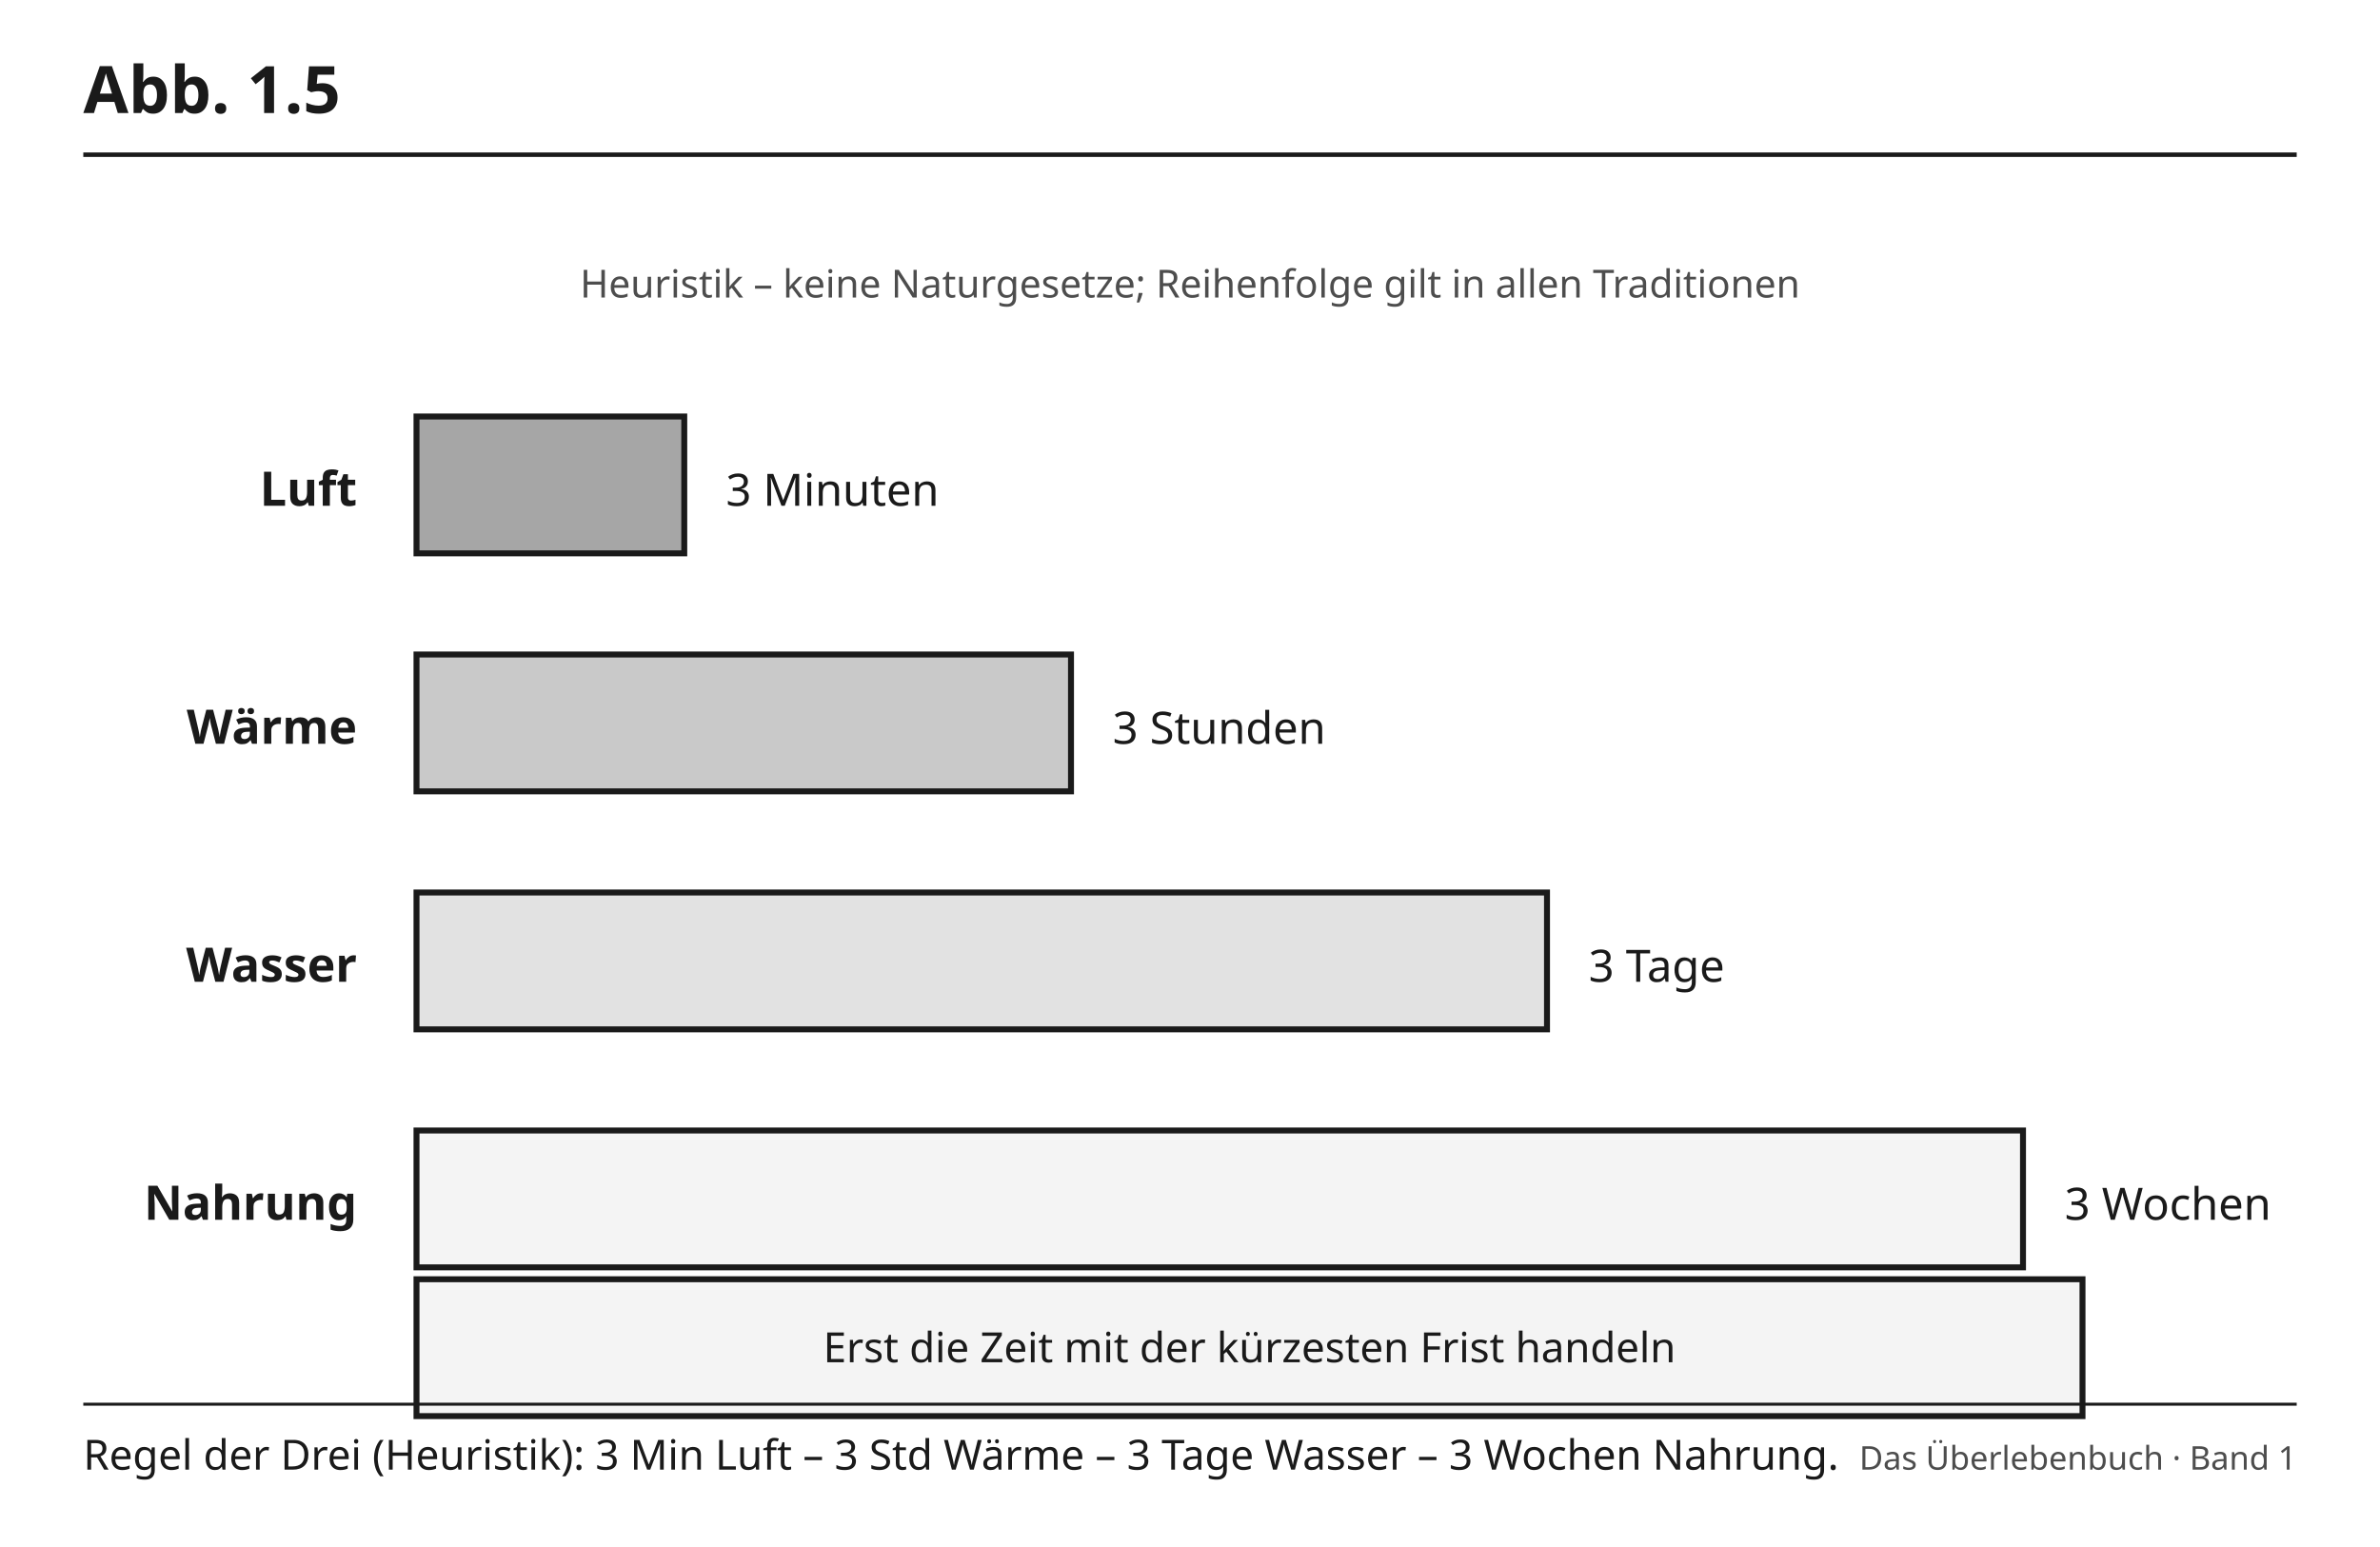
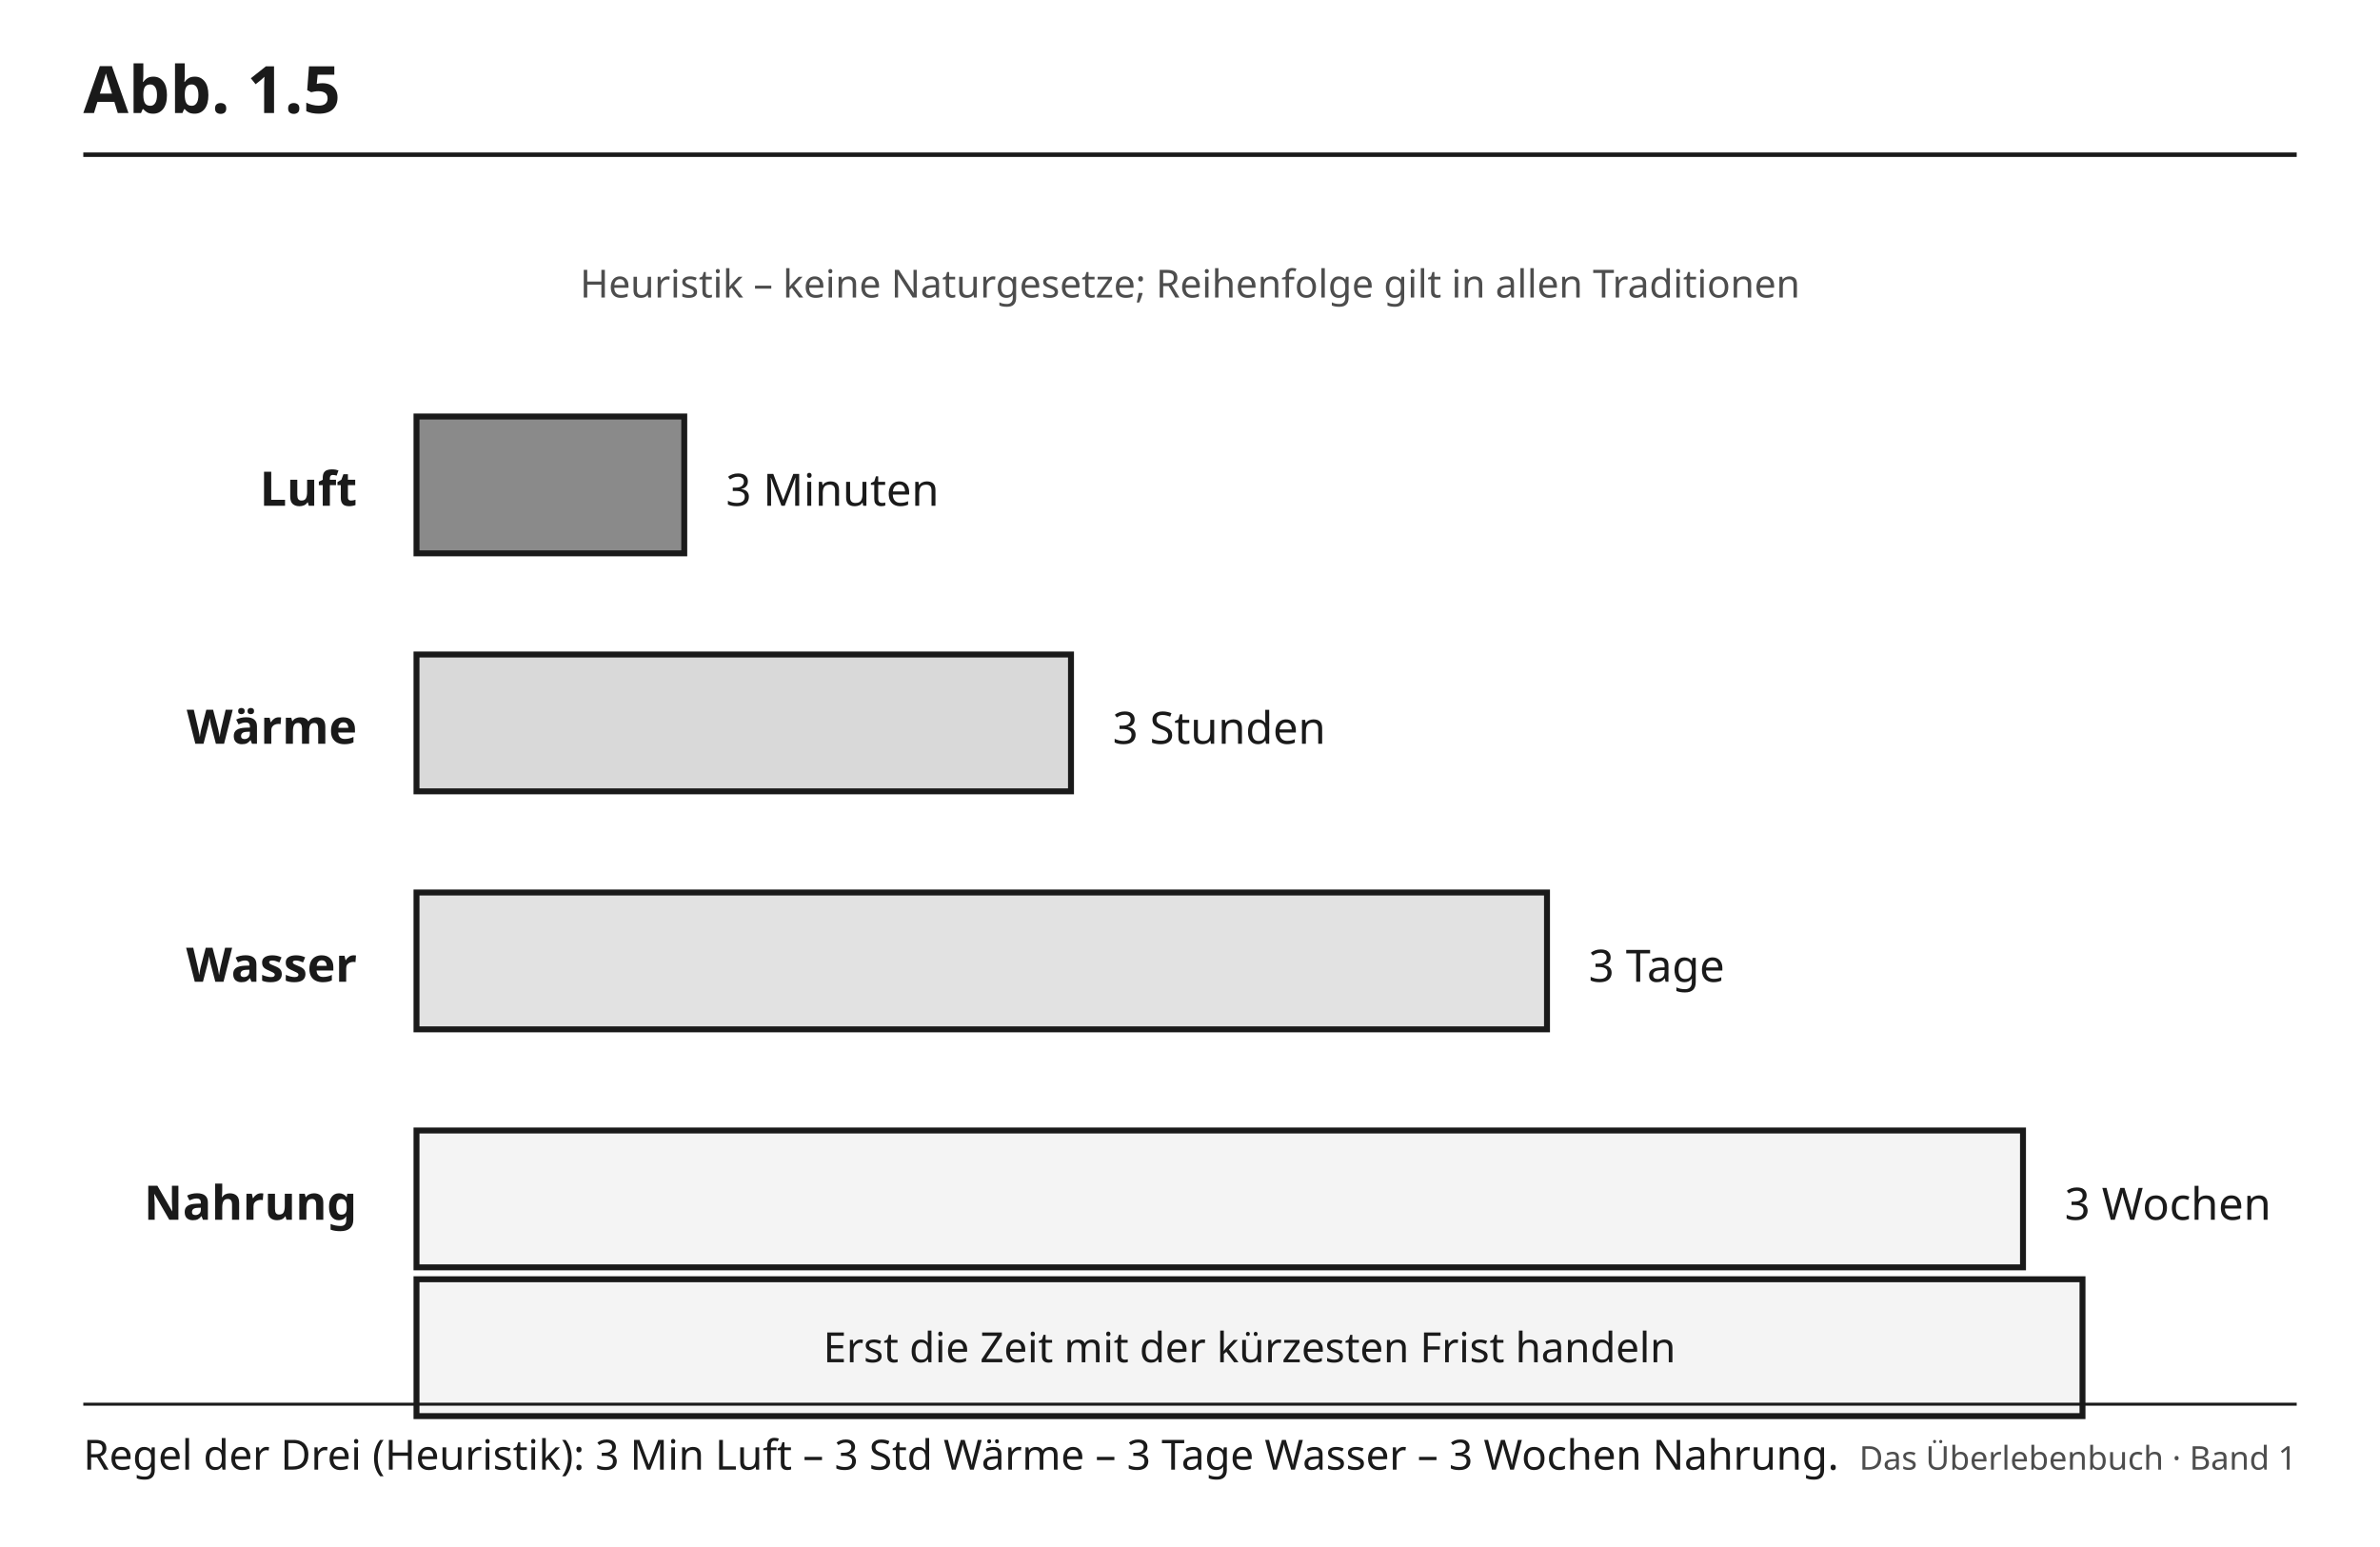
<svg xmlns="http://www.w3.org/2000/svg" viewBox="0 0 800 520" role="img" aria-label="Abb. 1.5 – Regel der Drei (Heuristik): 3 Min Luft – 3 Std Wärme – 3 Tage Wasser – 3 Wochen Nahrung.">
  <defs>
    <marker id="ah" markerWidth="10" markerHeight="8" refX="9" refY="4" orient="auto">
      <path d="M0 0 L10 4 L0 8 z" fill="#1a1a1a" />
    </marker>
    <marker id="ahs" markerWidth="10" markerHeight="8" refX="1" refY="4" orient="auto">
      <path d="M10 0 L0 4 L10 8 z" fill="#1a1a1a" />
    </marker>
    <pattern id="hatch" width="8" height="8" patternTransform="rotate(45)" patternUnits="userSpaceOnUse">
-       <line x1="0" y1="0" x2="0" y2="8" stroke="#8c8c8c" stroke-width="1.6" />
+       <line x1="0" y1="0" x2="0" y2="8" stroke="#6e6e6e" stroke-width="1.6" />
    </pattern>
    <pattern id="cross" width="8" height="8" patternUnits="userSpaceOnUse">
-       <path d="M0 0 L8 8 M8 0 L0 8" stroke="#bfbfbf" stroke-width="1" />
+       <path d="M0 0 L8 8 M8 0 L0 8" stroke="#8a8a8a" stroke-width="1" />
    </pattern>
    <pattern id="dots" width="7" height="7" patternUnits="userSpaceOnUse">
-       <circle cx="2" cy="2" r="1.4" fill="#8c8c8c" />
+       <circle cx="2" cy="2" r="1.4" fill="#6e6e6e" />
+     </pattern>
+     <pattern id="wtr" width="24" height="12" patternUnits="userSpaceOnUse">
+       <rect width="24" height="12" fill="#a8cbe4" />
+       <path d="M0 8 q 6 -5 12 0 t 12 0" fill="none" stroke="#3f6f96" stroke-width="1.4" />
    </pattern>
  </defs>
  <rect x="0" y="0" width="800" height="520" fill="#ffffff" />
  <text x="28" y="38" font-family="sans-serif" font-size="22" text-anchor="start" font-weight="bold" fill="#1a1a1a">Abb. 1.5</text>
  <line x1="28" y1="52" x2="772" y2="52" stroke="#1a1a1a" stroke-width="1.5" />
  <text x="400" y="100" font-family="sans-serif" font-size="13" text-anchor="middle" font-weight="normal" fill="#4d4d4d">Heuristik – keine Naturgesetze; Reihenfolge gilt in allen Traditionen</text>
  <text x="120" y="170" font-family="sans-serif" font-size="16" text-anchor="end" font-weight="bold" fill="#1a1a1a">Luft</text>
-   <rect x="140" y="140" width="90" height="46" fill="#a6a6a6" stroke="#1a1a1a" stroke-width="2" />
+   <rect x="140" y="140" width="90" height="46" fill="#8a8a8a" stroke="#1a1a1a" stroke-width="2" />
  <text x="244" y="170" font-family="sans-serif" font-size="15" text-anchor="start" font-weight="normal" fill="#1a1a1a">3 Minuten</text>
  <text x="120" y="250" font-family="sans-serif" font-size="16" text-anchor="end" font-weight="bold" fill="#1a1a1a">Wärme</text>
-   <rect x="140" y="220" width="220" height="46" fill="#c9c9c9" stroke="#1a1a1a" stroke-width="2" />
+   <rect x="140" y="220" width="220" height="46" fill="#d9d9d9" stroke="#1a1a1a" stroke-width="2" />
  <text x="374" y="250" font-family="sans-serif" font-size="15" text-anchor="start" font-weight="normal" fill="#1a1a1a">3 Stunden</text>
  <text x="120" y="330" font-family="sans-serif" font-size="16" text-anchor="end" font-weight="bold" fill="#1a1a1a">Wasser</text>
  <rect x="140" y="300" width="380" height="46" fill="#e2e2e2" stroke="#1a1a1a" stroke-width="2" />
  <text x="534" y="330" font-family="sans-serif" font-size="15" text-anchor="start" font-weight="normal" fill="#1a1a1a">3 Tage</text>
  <text x="120" y="410" font-family="sans-serif" font-size="16" text-anchor="end" font-weight="bold" fill="#1a1a1a">Nahrung</text>
  <rect x="140" y="380" width="540" height="46" fill="#f4f4f4" stroke="#1a1a1a" stroke-width="2" />
  <text x="694" y="410" font-family="sans-serif" font-size="15" text-anchor="start" font-weight="normal" fill="#1a1a1a">3 Wochen</text>
  <rect x="140" y="430" width="560" height="46" fill="#f4f4f4" stroke="#1a1a1a" stroke-width="2" />
  <text x="420" y="457.9" font-family="sans-serif" font-size="14" text-anchor="middle" font-weight="normal" fill="#1a1a1a">Erst die Zeit mit der kürzesten Frist handeln</text>
  <line x1="28" y1="472" x2="772" y2="472" stroke="#1a1a1a" stroke-width="1" />
  <text x="28" y="494" font-family="sans-serif" font-size="14" text-anchor="start" font-weight="normal" fill="#1a1a1a">Regel der Drei (Heuristik): 3 Min Luft – 3 Std Wärme – 3 Tage Wasser – 3 Wochen Nahrung.</text>
  <text x="772" y="494" font-family="sans-serif" font-size="11" text-anchor="end" font-weight="normal" fill="#4d4d4d">Das Überlebenbuch · Band 1</text>
</svg>
